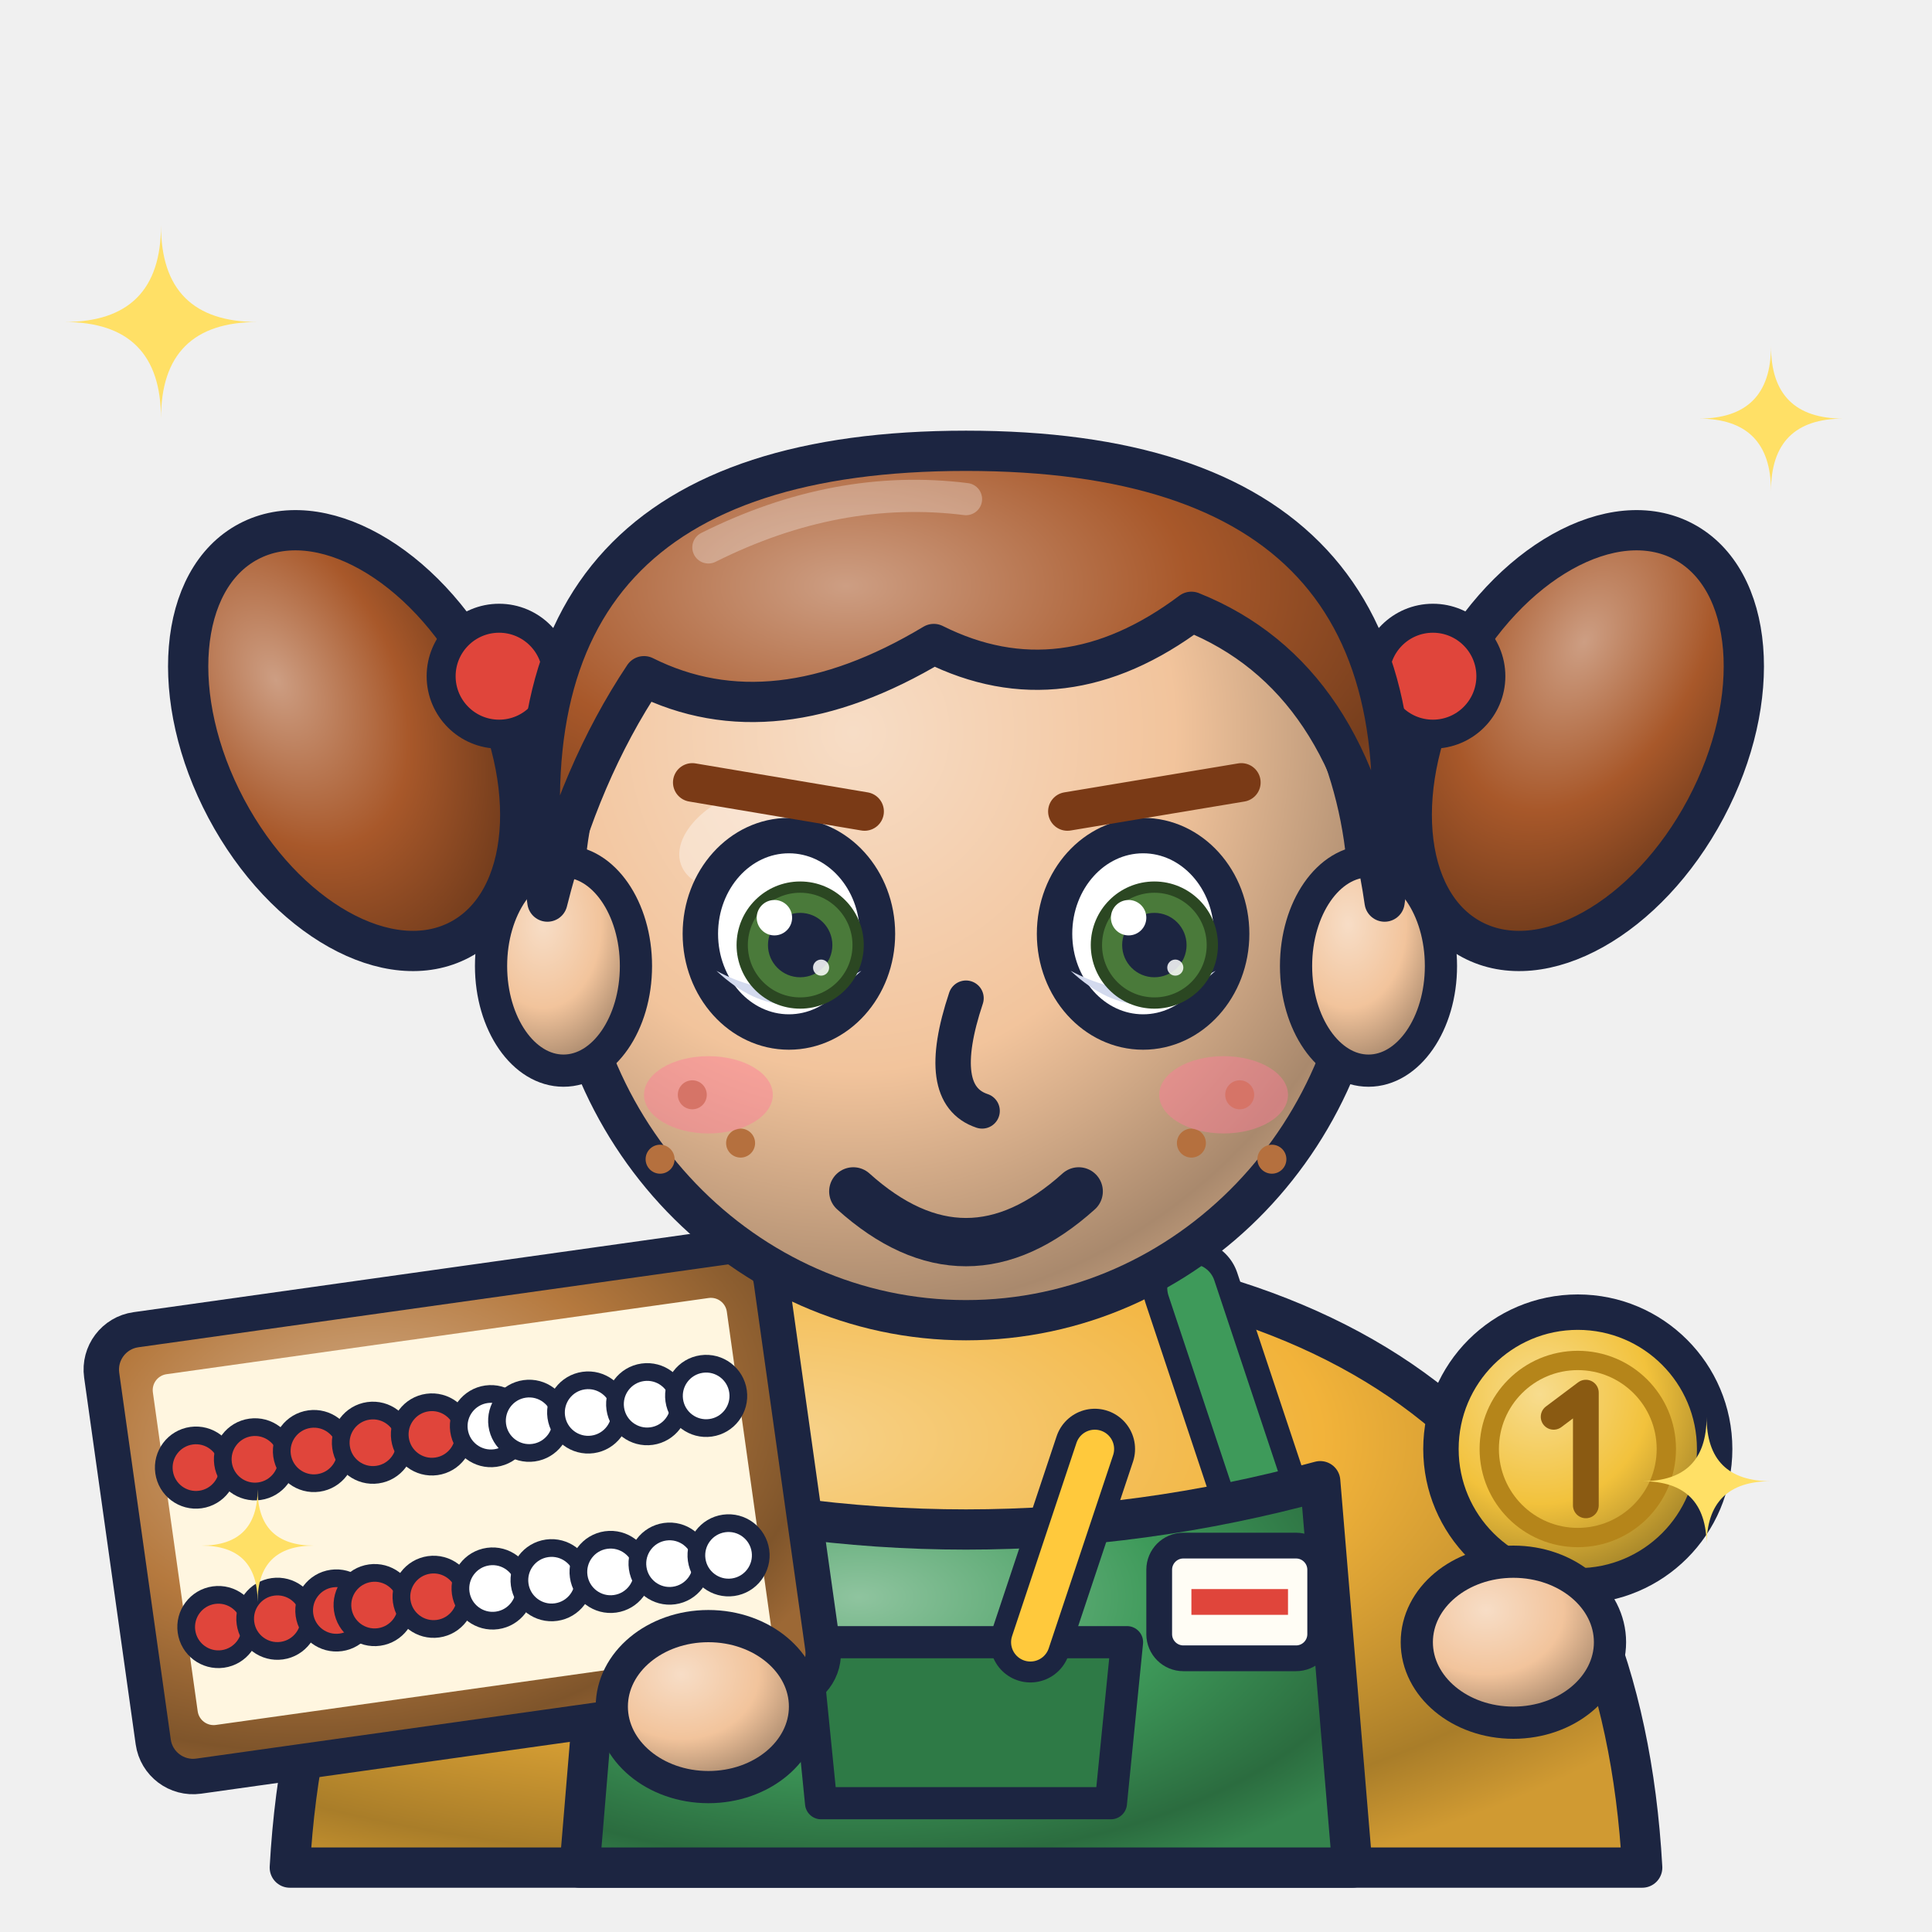
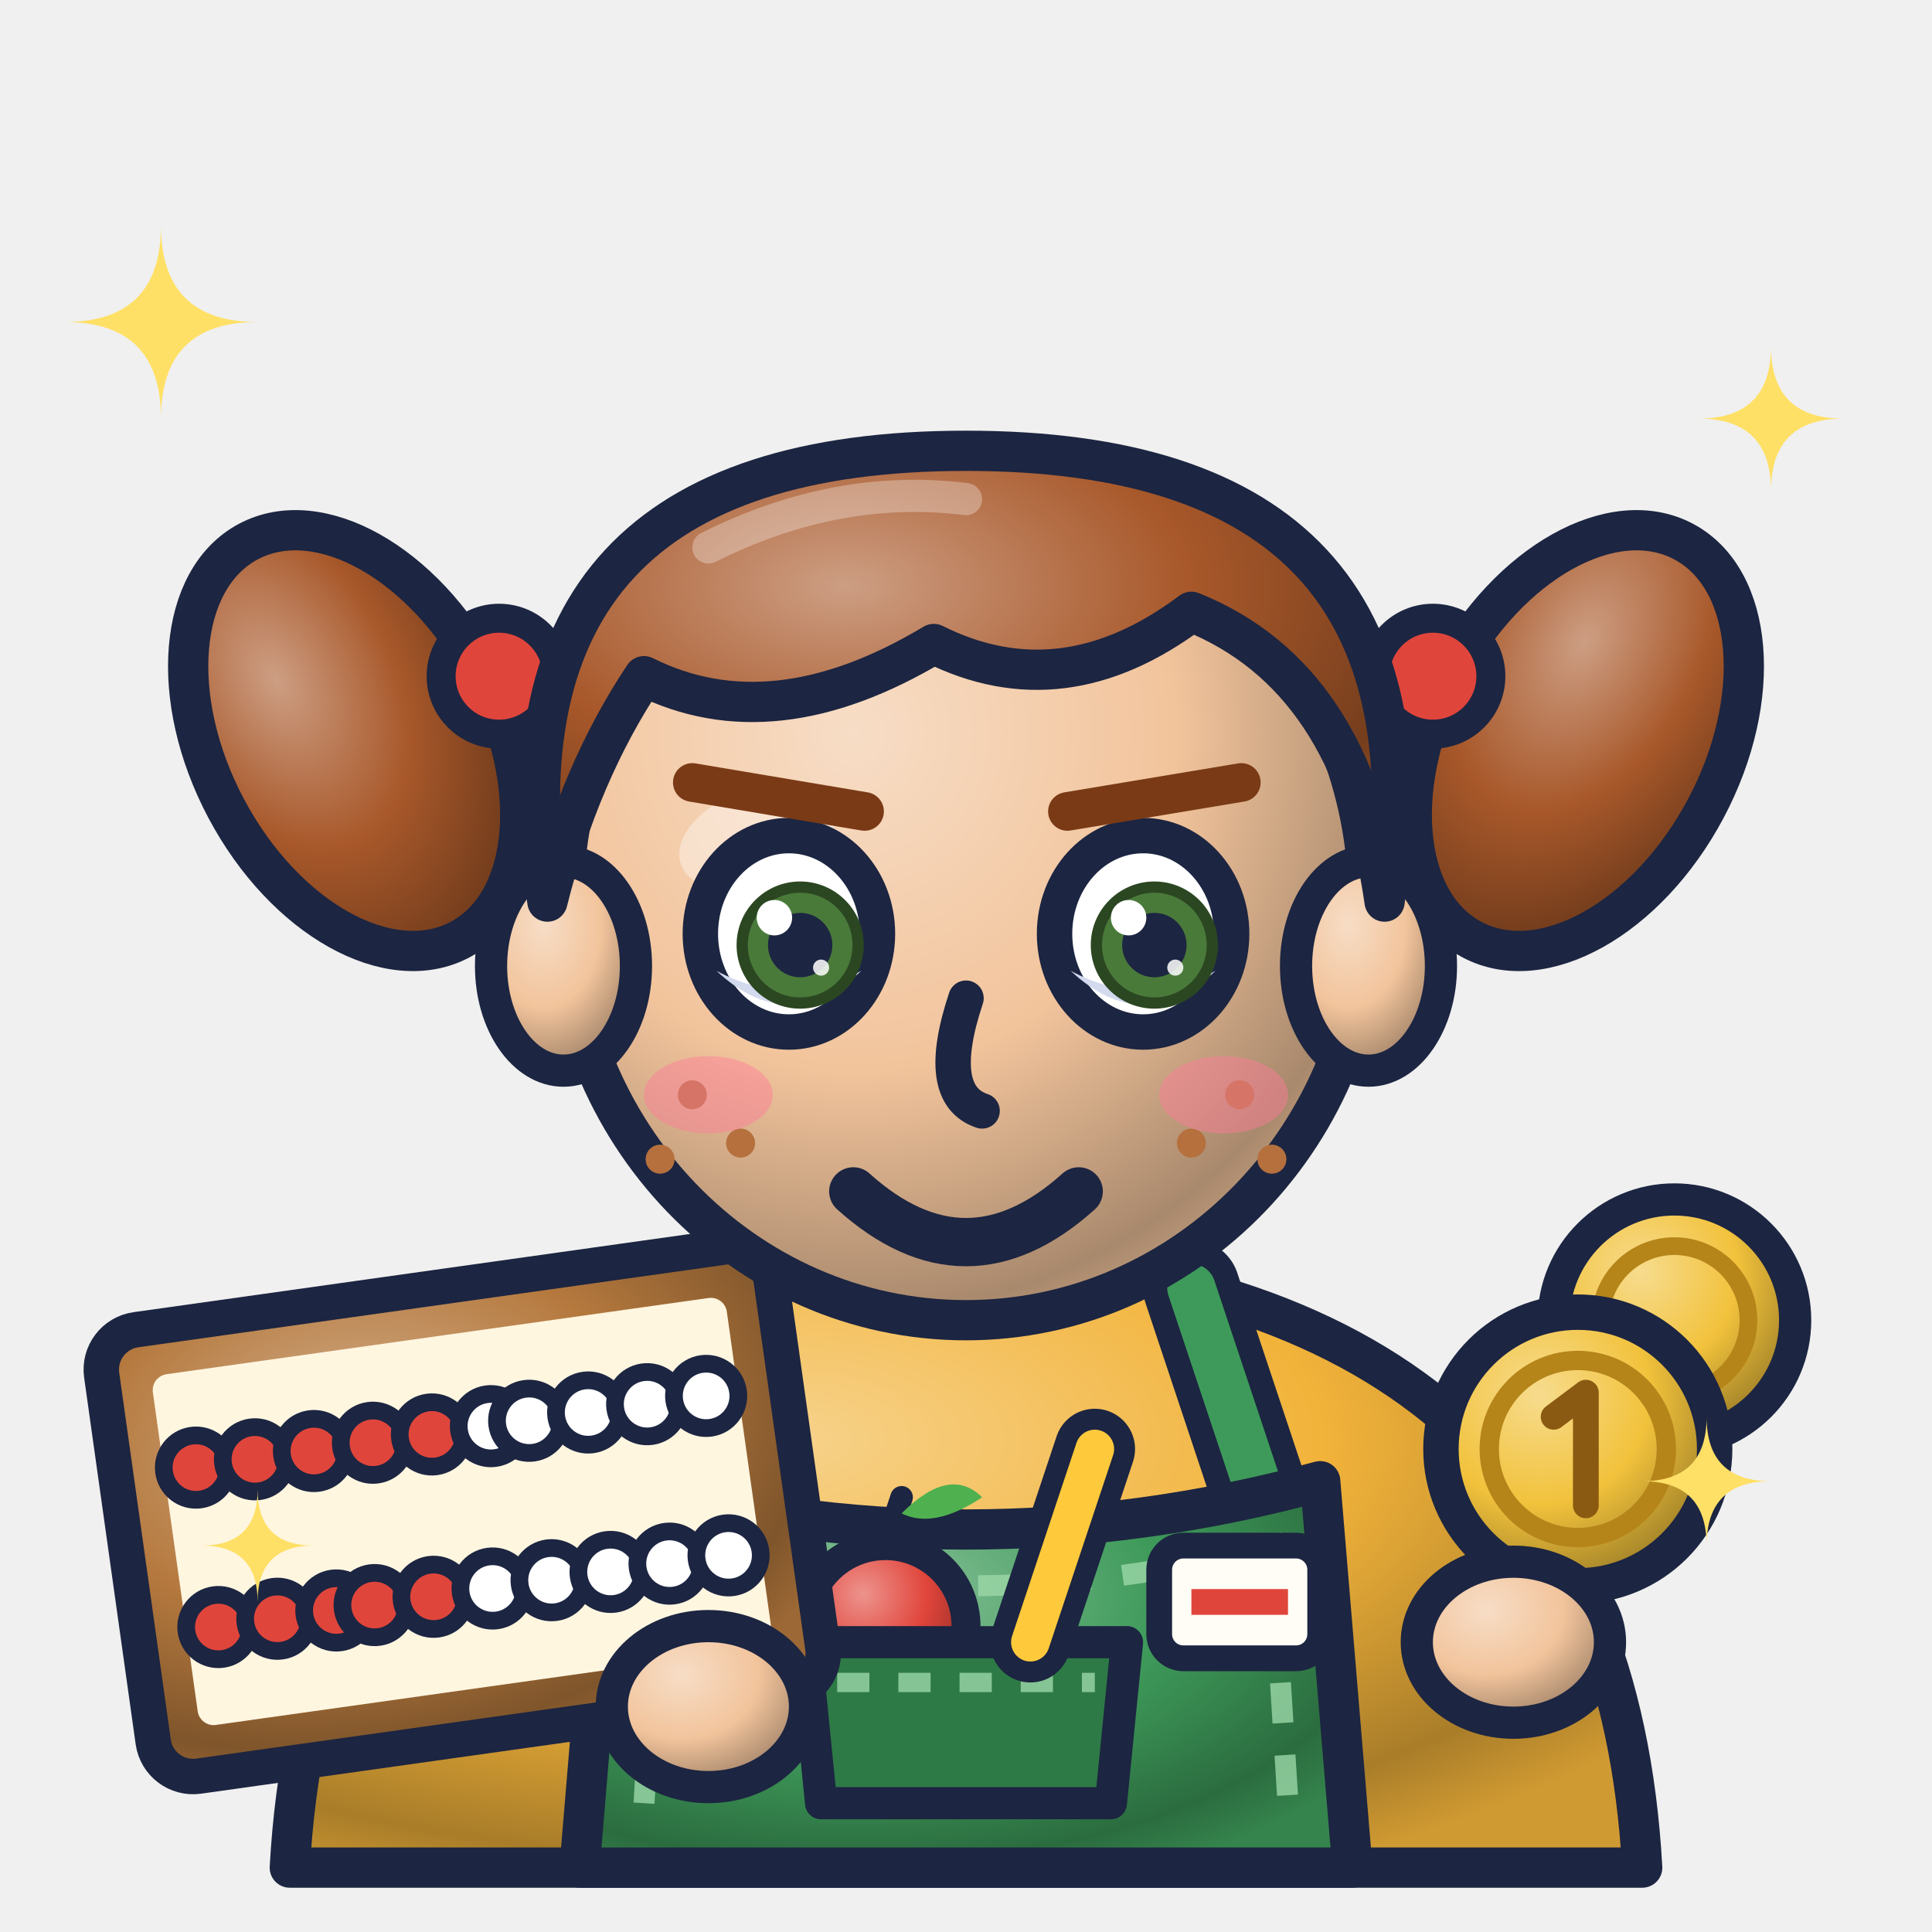
<svg aria-hidden="true" viewBox="0 0 120 120">
  <defs>
-     <radialGradient id="m-kauffrau-2__e" cx="36%" cy="30%" r="80%">
+     <radialGradient id="m-kauffrau-2__f" cx="36%" cy="30%" r="80%">
      <stop offset="0" stop-color="#f7ddc6" />
      <stop offset=".5" stop-color="#f2c49c" />
      <stop offset=".86" stop-color="#a9896d" />
      <stop offset="1" stop-color="#d0a986" />
    </radialGradient>
    <radialGradient id="m-kauffrau-2__a" cx="36%" cy="30%" r="80%">
      <stop offset="0" stop-color="#cd9e83" />
      <stop offset=".5" stop-color="#a8582a" />
      <stop offset=".86" stop-color="#763e1d" />
      <stop offset="1" stop-color="#904c24" />
    </radialGradient>
    <radialGradient id="m-kauffrau-2__b" cx="36%" cy="30%" r="80%">
      <stop offset="0" stop-color="#f7d38d" />
      <stop offset=".5" stop-color="#f2b33a" />
      <stop offset=".86" stop-color="#a97d29" />
      <stop offset="1" stop-color="#d09a32" />
    </radialGradient>
    <radialGradient id="m-kauffrau-2__c" cx="36%" cy="30%" r="80%">
      <stop offset="0" stop-color="#8fc49f" />
      <stop offset=".5" stop-color="#3e9a5a" />
      <stop offset=".86" stop-color="#2b6c3f" />
      <stop offset="1" stop-color="#35844d" />
    </radialGradient>
-     <radialGradient id="m-kauffrau-2__d" cx="36%" cy="30%" r="80%">
+     <radialGradient id="m-kauffrau-2__e" cx="36%" cy="30%" r="80%">
      <stop offset="0" stop-color="#d4b18f" />
      <stop offset=".5" stop-color="#b5793e" />
      <stop offset=".86" stop-color="#7f552b" />
      <stop offset="1" stop-color="#9c6835" />
    </radialGradient>
-     <radialGradient id="m-kauffrau-2__f" cx="36%" cy="30%" r="80%">
+     <radialGradient id="m-kauffrau-2__d" cx="36%" cy="30%" r="80%">
+       <stop offset="0" stop-color="#ed938d" />
+       <stop offset=".5" stop-color="#e0453b" />
+       <stop offset=".86" stop-color="#9d3029" />
+       <stop offset="1" stop-color="#c13b33" />
+     </radialGradient>
+     <radialGradient id="m-kauffrau-2__g" cx="36%" cy="30%" r="80%">
+       <stop offset="0" stop-color="#f7dc8e" />
+       <stop offset=".5" stop-color="#f2c23c" />
+       <stop offset=".86" stop-color="#a9882a" />
+       <stop offset="1" stop-color="#d0a734" />
+     </radialGradient>
+     <radialGradient id="m-kauffrau-2__h" cx="36%" cy="30%" r="80%">
      <stop offset="0" stop-color="#f7dc8e" />
      <stop offset=".5" stop-color="#f2c23c" />
      <stop offset=".86" stop-color="#a9882a" />
      <stop offset="1" stop-color="#d0a734" />
    </radialGradient>
  </defs>
  <ellipse cx="22" cy="46" fill="url(#m-kauffrau-2__a)" stroke="#1c2541" stroke-linecap="round" stroke-linejoin="round" stroke-width="2.5" rx="9" ry="14" transform="rotate(-28 22 46)" />
  <ellipse cx="98" cy="46" fill="url(#m-kauffrau-2__a)" stroke="#1c2541" stroke-linecap="round" stroke-linejoin="round" stroke-width="2.5" rx="9" ry="14" transform="rotate(28 98 46)" />
  <circle cx="31" cy="42" r="3.6" fill="#e0453b" stroke="#1c2541" stroke-linecap="round" stroke-linejoin="round" stroke-width="1.8" />
  <circle cx="89" cy="42" r="3.6" fill="#e0453b" stroke="#1c2541" stroke-linecap="round" stroke-linejoin="round" stroke-width="1.8" />
  <path fill="url(#m-kauffrau-2__b)" stroke="#1c2541" stroke-linecap="round" stroke-linejoin="round" stroke-width="2.5" d="M18 116q2-36 42-38 40 2 42 38Z" />
  <path fill="none" stroke="#1c2541" stroke-linecap="round" stroke-width="6" d="m46 80-4 12m32-12 4 12" />
  <path fill="none" stroke="#3e9a5a" stroke-linecap="round" stroke-width="3" d="m46 80-4 12m32-12 4 12" />
  <path fill="url(#m-kauffrau-2__c)" stroke="#1c2541" stroke-linecap="round" stroke-linejoin="round" stroke-width="2.5" d="m36 116 2-24q22 6 44 0l2 24Z" />
+   <path fill="none" stroke="#9bd7a8" stroke-dasharray="2.5 2" stroke-width="1.3" d="m40 112 1-16q19 5 38 0l1 16" opacity=".8" />
+   <circle cx="55" cy="101" r="5" fill="url(#m-kauffrau-2__d)" stroke="#1c2541" stroke-linecap="round" stroke-linejoin="round" stroke-width="1.8" />
+   <path fill="none" stroke="#1c2541" stroke-linecap="round" stroke-linejoin="round" stroke-width="1.4" d="m55 96 1-3" />
+   <path fill="#4fb04f" d="M56 94q3-3 5-1-3 2-5 1" />
  <path fill="#2e7a46" stroke="#1c2541" stroke-linecap="round" stroke-linejoin="round" stroke-width="2" d="M50 102h20l-1 10H51Z" />
+   <path stroke="#9bd7a8" stroke-dasharray="2 1.8" stroke-width="1.2" d="M52 104.5h16" opacity=".8" />
  <path stroke="#1c2541" stroke-linecap="round" stroke-width="5" d="m64 102 4-12" />
  <path stroke="#ffc93c" stroke-linecap="round" stroke-width="2.4" d="m64 102 4-12" />
  <rect width="10" height="7" x="72" y="96" fill="#fffdf5" stroke="#1c2541" stroke-linecap="round" stroke-linejoin="round" stroke-width="1.6" rx="1.5" />
  <path stroke="#e0453b" stroke-width="1.6" d="M74 99.5h6" />
  <g transform="rotate(-8 28 96)">
-     <rect width="42" height="28" x="8" y="80" fill="url(#m-kauffrau-2__d)" stroke="#1c2541" stroke-linecap="round" stroke-linejoin="round" stroke-width="2.2" rx="2.5" />
+     <rect width="42" height="28" x="8" y="80" fill="url(#m-kauffrau-2__e)" stroke="#1c2541" stroke-linecap="round" stroke-linejoin="round" stroke-width="2.2" rx="2.5" />
    <rect width="36" height="22" x="11" y="83" fill="#fff6e0" rx="1" />
    <path stroke="#8a8f9e" stroke-width="1.2" d="M11 89h36M11 99h36" />
    <circle cx="13" cy="89" r="2" fill="#e0453b" stroke="#1c2541" stroke-width="1.1" />
    <circle cx="16.7" cy="89" r="2" fill="#e0453b" stroke="#1c2541" stroke-width="1.1" />
    <circle cx="20.4" cy="89" r="2" fill="#e0453b" stroke="#1c2541" stroke-width="1.1" />
    <circle cx="24.1" cy="89" r="2" fill="#e0453b" stroke="#1c2541" stroke-width="1.1" />
    <circle cx="27.8" cy="89" r="2" fill="#e0453b" stroke="#1c2541" stroke-width="1.1" />
    <circle cx="31.5" cy="89" r="2" fill="#fff" stroke="#1c2541" stroke-width="1.1" />
    <circle cx="33.9" cy="89" r="2" fill="#fff" stroke="#1c2541" stroke-width="1.1" />
    <circle cx="37.6" cy="89" r="2" fill="#fff" stroke="#1c2541" stroke-width="1.1" />
    <circle cx="41.3" cy="89" r="2" fill="#fff" stroke="#1c2541" stroke-width="1.1" />
    <circle cx="45" cy="89" r="2" fill="#fff" stroke="#1c2541" stroke-width="1.1" />
    <circle cx="13" cy="99" r="2" fill="#e0453b" stroke="#1c2541" stroke-width="1.1" />
    <circle cx="16.7" cy="99" r="2" fill="#e0453b" stroke="#1c2541" stroke-width="1.1" />
    <circle cx="20.4" cy="99" r="2" fill="#e0453b" stroke="#1c2541" stroke-width="1.1" />
    <circle cx="22.8" cy="99" r="2" fill="#e0453b" stroke="#1c2541" stroke-width="1.1" />
    <circle cx="26.5" cy="99" r="2" fill="#e0453b" stroke="#1c2541" stroke-width="1.1" />
    <circle cx="30.2" cy="99" r="2" fill="#fff" stroke="#1c2541" stroke-width="1.1" />
    <circle cx="33.9" cy="99" r="2" fill="#fff" stroke="#1c2541" stroke-width="1.1" />
    <circle cx="37.6" cy="99" r="2" fill="#fff" stroke="#1c2541" stroke-width="1.1" />
    <circle cx="41.3" cy="99" r="2" fill="#fff" stroke="#1c2541" stroke-width="1.1" />
    <circle cx="45" cy="99" r="2" fill="#fff" stroke="#1c2541" stroke-width="1.1" />
  </g>
-   <ellipse cx="44" cy="106" fill="url(#m-kauffrau-2__e)" stroke="#1c2541" stroke-linecap="round" stroke-linejoin="round" stroke-width="2" rx="6" ry="5" />
-   <circle cx="98" cy="90" r="8.5" fill="url(#m-kauffrau-2__f)" stroke="#1c2541" stroke-linecap="round" stroke-linejoin="round" stroke-width="2.2" />
+   <ellipse cx="44" cy="106" fill="url(#m-kauffrau-2__f)" stroke="#1c2541" stroke-linecap="round" stroke-linejoin="round" stroke-width="2" rx="6" ry="5" />
+   <circle cx="104" cy="82" r="7.5" fill="url(#m-kauffrau-2__g)" stroke="#1c2541" stroke-linecap="round" stroke-linejoin="round" stroke-width="2" />
+   <circle cx="104" cy="82" r="4.6" fill="none" stroke="#b5851a" stroke-width="1.1" />
+   <circle cx="98" cy="90" r="8.5" fill="url(#m-kauffrau-2__h)" stroke="#1c2541" stroke-linecap="round" stroke-linejoin="round" stroke-width="2.2" />
  <circle cx="98" cy="90" r="5.5" fill="none" stroke="#b5851a" stroke-width="1.2" />
  <path fill="none" stroke="#8a5a12" stroke-linecap="round" stroke-linejoin="round" stroke-width="1.6" d="m96.5 88 2-1.5v7" />
-   <ellipse cx="94" cy="102" fill="url(#m-kauffrau-2__e)" stroke="#1c2541" stroke-linecap="round" stroke-linejoin="round" stroke-width="2" rx="6" ry="5" />
-   <ellipse cx="60" cy="56" fill="url(#m-kauffrau-2__e)" stroke="#1c2541" stroke-linecap="round" stroke-linejoin="round" stroke-width="2.5" rx="25" ry="26" />
-   <ellipse cx="35" cy="60" fill="url(#m-kauffrau-2__e)" stroke="#1c2541" stroke-linecap="round" stroke-linejoin="round" stroke-width="2" rx="4.5" ry="6.5" />
-   <ellipse cx="85" cy="60" fill="url(#m-kauffrau-2__e)" stroke="#1c2541" stroke-linecap="round" stroke-linejoin="round" stroke-width="2" rx="4.5" ry="6.5" />
+   <ellipse cx="94" cy="102" fill="url(#m-kauffrau-2__f)" stroke="#1c2541" stroke-linecap="round" stroke-linejoin="round" stroke-width="2" rx="6" ry="5" />
+   <ellipse cx="60" cy="56" fill="url(#m-kauffrau-2__f)" stroke="#1c2541" stroke-linecap="round" stroke-linejoin="round" stroke-width="2.5" rx="25" ry="26" />
+   <ellipse cx="35" cy="60" fill="url(#m-kauffrau-2__f)" stroke="#1c2541" stroke-linecap="round" stroke-linejoin="round" stroke-width="2" rx="4.5" ry="6.5" />
+   <ellipse cx="85" cy="60" fill="url(#m-kauffrau-2__f)" stroke="#1c2541" stroke-linecap="round" stroke-linejoin="round" stroke-width="2" rx="4.5" ry="6.5" />
  <path fill="url(#m-kauffrau-2__a)" stroke="#1c2541" stroke-linecap="round" stroke-linejoin="round" stroke-width="2.5" d="M34 56q-4-28 26-28t26 28q-2-14-12-18-8 6-16 2-10 6-18 2-4 6-6 14" />
  <path fill="none" stroke="#fff" stroke-linecap="round" stroke-width="2" d="M44 34q8-4 16-3" opacity=".3" />
  <circle cx="43" cy="68" r=".9" fill="#b5703e" />
  <circle cx="46" cy="71" r=".9" fill="#b5703e" />
  <circle cx="41" cy="72" r=".9" fill="#b5703e" />
  <circle cx="77" cy="68" r=".9" fill="#b5703e" />
  <circle cx="74" cy="71" r=".9" fill="#b5703e" />
  <circle cx="79" cy="72" r=".9" fill="#b5703e" />
  <ellipse cx="47" cy="52" fill="#fff" opacity=".38" rx="5" ry="3" transform="rotate(-20 47 52)" />
  <ellipse cx="49" cy="58" fill="#fff" stroke="#1c2541" stroke-linecap="round" stroke-linejoin="round" stroke-width="2.2" rx="5.5" ry="6.1" />
  <path fill="#d3daee" d="M44.5 60.3q4.5 4.2 9 0-4.5 2.4-9 0" />
  <circle cx="49.7" cy="58.7" r="3.6" fill="#4a7a3a" stroke="#2b4722" stroke-width=".7" />
  <circle cx="49.7" cy="58.7" r="2" fill="#1c2541" />
  <circle cx="48.1" cy="57" r="1.1" fill="#fff" />
  <circle cx="51" cy="60.1" r=".5" fill="#fff" opacity=".85" />
  <path fill="none" stroke="#7a3a16" stroke-linecap="round" stroke-width="2.4" d="m43 48.6 10.7 1.8" />
  <ellipse cx="71" cy="58" fill="#fff" stroke="#1c2541" stroke-linecap="round" stroke-linejoin="round" stroke-width="2.2" rx="5.5" ry="6.1" />
  <path fill="#d3daee" d="M66.5 60.3q4.5 4.2 9 0-4.5 2.4-9 0" />
  <circle cx="71.7" cy="58.7" r="3.6" fill="#4a7a3a" stroke="#2b4722" stroke-width=".7" />
  <circle cx="71.7" cy="58.7" r="2" fill="#1c2541" />
  <circle cx="70.1" cy="57" r="1.1" fill="#fff" />
  <circle cx="73" cy="60.1" r=".5" fill="#fff" opacity=".85" />
  <path fill="none" stroke="#7a3a16" stroke-linecap="round" stroke-width="2.4" d="m77.1 48.6-10.8 1.8" />
  <path fill="none" stroke="#1c2541" stroke-linecap="round" stroke-linejoin="round" stroke-width="2.2" d="M60 62q-2 6 1 7" />
  <path fill="none" stroke="#1c2541" stroke-linecap="round" stroke-linejoin="round" stroke-width="3" d="M53 74q7 6.3 14 0" />
  <ellipse cx="44" cy="68" fill="#ff7a9a" opacity=".45" rx="4" ry="2.4" />
  <ellipse cx="76" cy="68" fill="#ff7a9a" opacity=".45" rx="4" ry="2.4" />
  <path fill="#ffe066" d="M10 14q0 6 6 6-6 0-6 6 0-6-6-6 6 0 6-6" />
  <path fill="#ffe066" d="M110 21.5q0 4.5 4.5 4.5-4.5 0-4.5 4.5 0-4.5-4.5-4.5 4.5 0 4.5-4.5" />
  <path fill="#ffe066" d="M16 92.5q0 3.5 3.5 3.5-3.5 0-3.5 3.5 0-3.5-3.5-3.5 3.5 0 3.5-3.5" />
  <path fill="#ffe066" d="M106 88q0 4 4 4-4 0-4 4 0-4-4-4 4 0 4-4" />
</svg>
